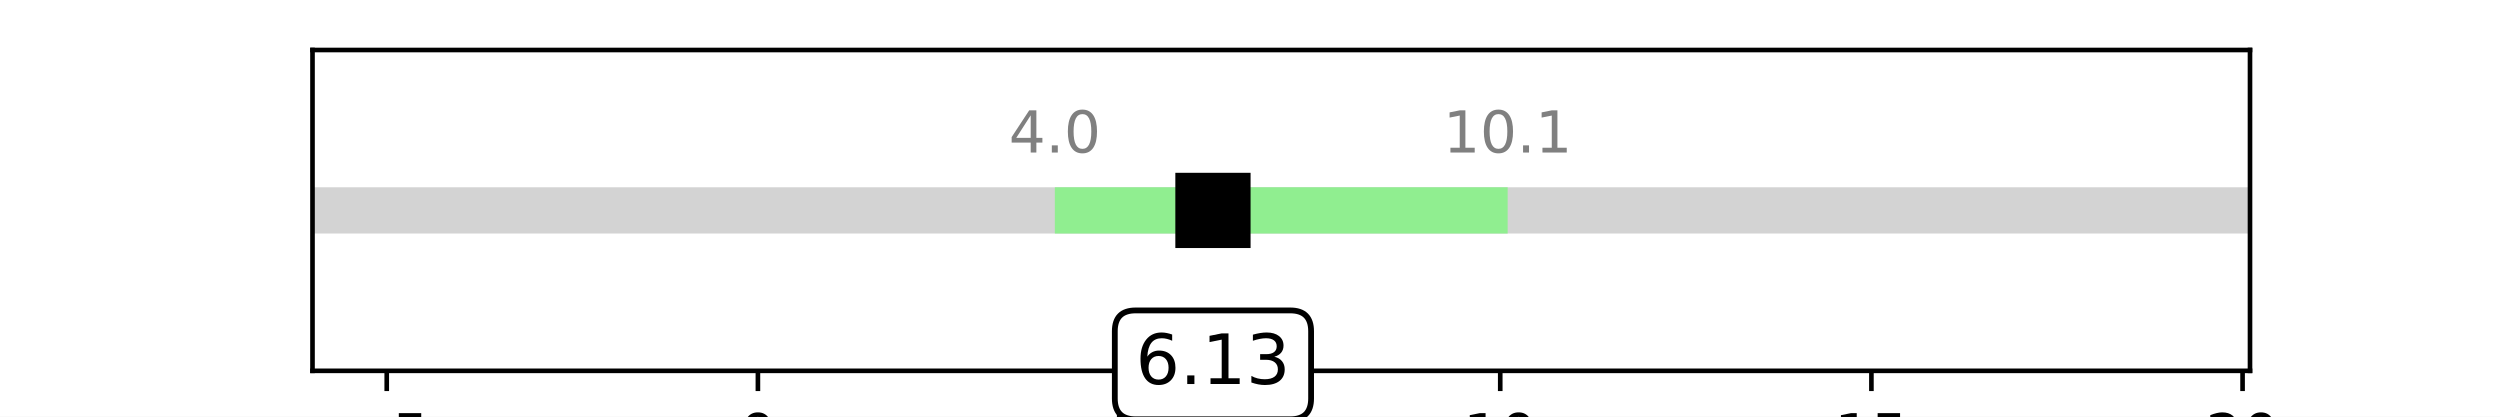
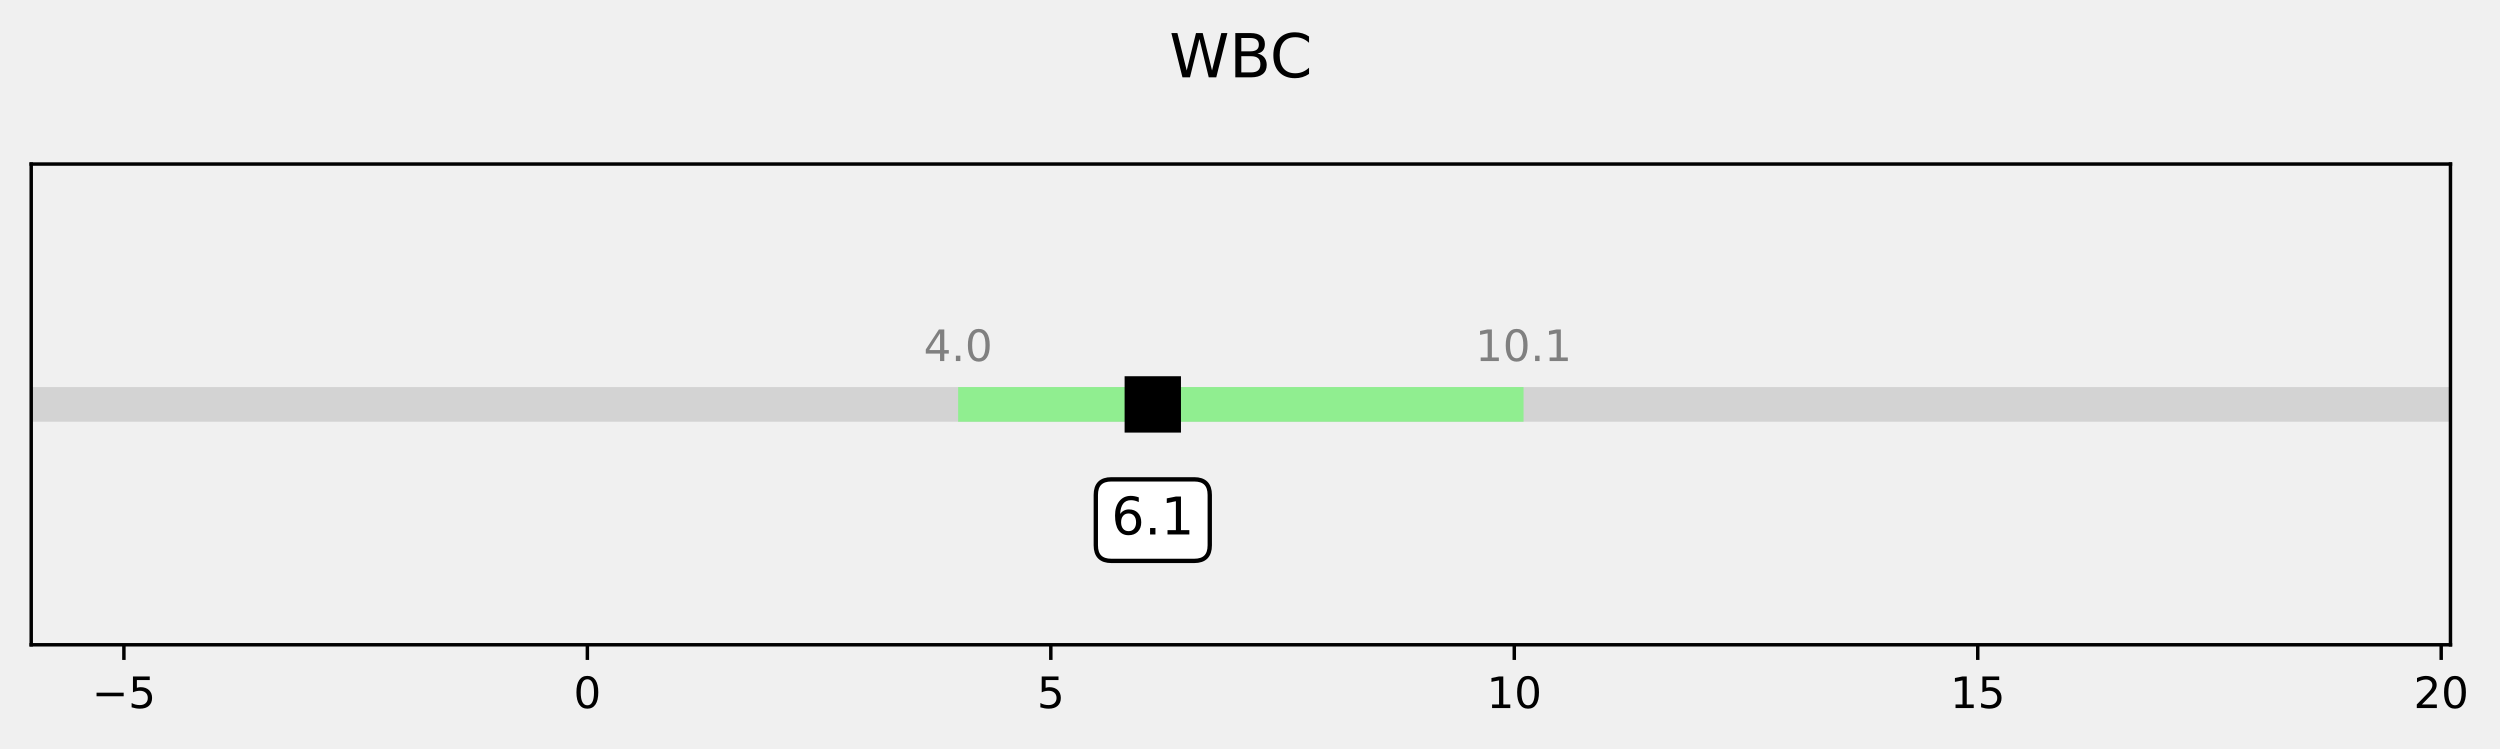
- <svg xmlns="http://www.w3.org/2000/svg" xmlns:xlink="http://www.w3.org/1999/xlink" width="432pt" height="72pt" viewBox="0 0 432 72" version="1.1">
+ <svg xmlns="http://www.w3.org/2000/svg" xmlns:xlink="http://www.w3.org/1999/xlink" width="576.625pt" height="172.596pt" viewBox="0 0 576.625 172.596" version="1.1">
  <defs>
    <style type="text/css">*{stroke-linejoin: round; stroke-linecap: butt}</style>
  </defs>
  <g id="figure_1">
    <g id="patch_1">
-       <path d="M 0 72  L 432 72  L 432 0  L 0 0  z " style="fill: #ffffff" />
+       <path d="M 0 172.596  L 576.625 172.596  L 576.625 0  L 0 0  L 0 172.596  z " style="fill: none" />
    </g>
    <g id="axes_1">
      <g id="patch_2">
-         <path d="M 54 64.08  L 388.8 64.08  L 388.8 8.64  L 54 8.64  z " style="fill: #ffffff" />
+         <path d="M 7.2 148.718  L 565.2 148.718  L 565.2 37.838  L 7.2 37.838  L 7.2 148.718  z " style="fill: none" />
      </g>
      <g id="matplotlib.axis_1">
        <g id="xtick_1">
          <g id="line2d_1">
            <defs>
-               <path id="mee16e18b96" d="M 0 0  L 0 3.5  " style="stroke: #000000; stroke-width: 0.8" />
+               <path id="ma4a80946ad" d="M 0 0  L 0 3.5  " style="stroke: #000000; stroke-width: 0.8" />
            </defs>
            <g>
-               <use xlink:href="#mee16e18b96" x="66.828" y="64.08" style="stroke: #000000; stroke-width: 0.8" />
+               <use xlink:href="#ma4a80946ad" x="28.579" y="148.718" style="stroke: #000000; stroke-width: 0.8" />
            </g>
          </g>
          <g id="text_1">
-             <g transform="translate(59.45649 78.67844) scale(0.1 -0.1)">
+             <g transform="translate(21.20822 163.3162) scale(0.1 -0.1)">
              <defs>
                <path id="DejaVuSans-2212" d="M 678 2272  L 4684 2272  L 4684 1741  L 678 1741  L 678 2272  z " transform="scale(0.015625)" />
                <path id="DejaVuSans-35" d="M 691 4666  L 3169 4666  L 3169 4134  L 1269 4134  L 1269 2991  Q 1406 3038 1543 3061  Q 1681 3084 1819 3084  Q 2600 3084 3056 2656  Q 3513 2228 3513 1497  Q 3513 744 3044 326  Q 2575 -91 1722 -91  Q 1428 -91 1123 -41  Q 819 9 494 109  L 494 744  Q 775 591 1075 516  Q 1375 441 1709 441  Q 2250 441 2565 725  Q 2881 1009 2881 1497  Q 2881 1984 2565 2268  Q 2250 2553 1709 2553  Q 1456 2553 1204 2497  Q 953 2441 691 2322  L 691 4666  z " transform="scale(0.015625)" />
              </defs>
              <use xlink:href="#DejaVuSans-2212" />
              <use xlink:href="#DejaVuSans-35" x="83.789" />
            </g>
          </g>
        </g>
        <g id="xtick_2">
          <g id="line2d_2">
            <g>
-               <use xlink:href="#mee16e18b96" x="130.966" y="64.08" style="stroke: #000000; stroke-width: 0.8" />
+               <use xlink:href="#ma4a80946ad" x="135.476" y="148.718" style="stroke: #000000; stroke-width: 0.8" />
            </g>
          </g>
          <g id="text_2">
-             <g transform="translate(127.7843 78.67844) scale(0.1 -0.1)">
+             <g transform="translate(132.2946 163.3162) scale(0.1 -0.1)">
              <defs>
                <path id="DejaVuSans-30" d="M 2034 4250  Q 1547 4250 1301 3770  Q 1056 3291 1056 2328  Q 1056 1369 1301 889  Q 1547 409 2034 409  Q 2525 409 2770 889  Q 3016 1369 3016 2328  Q 3016 3291 2770 3770  Q 2525 4250 2034 4250  z M 2034 4750  Q 2819 4750 3233 4129  Q 3647 3509 3647 2328  Q 3647 1150 3233 529  Q 2819 -91 2034 -91  Q 1250 -91 836 529  Q 422 1150 422 2328  Q 422 3509 836 4129  Q 1250 4750 2034 4750  z " transform="scale(0.015625)" />
              </defs>
              <use xlink:href="#DejaVuSans-30" />
            </g>
          </g>
        </g>
        <g id="xtick_3">
          <g id="line2d_3">
            <g>
-               <use xlink:href="#mee16e18b96" x="195.103" y="64.08" style="stroke: #000000; stroke-width: 0.8" />
+               <use xlink:href="#ma4a80946ad" x="242.372" y="148.718" style="stroke: #000000; stroke-width: 0.8" />
            </g>
          </g>
          <g id="text_3">
-             <g transform="translate(191.9222 78.67844) scale(0.1 -0.1)">
+             <g transform="translate(239.1912 163.3162) scale(0.1 -0.1)">
              <use xlink:href="#DejaVuSans-35" />
            </g>
          </g>
        </g>
        <g id="xtick_4">
          <g id="line2d_4">
            <g>
-               <use xlink:href="#mee16e18b96" x="259.241" y="64.08" style="stroke: #000000; stroke-width: 0.8" />
+               <use xlink:href="#ma4a80946ad" x="349.269" y="148.718" style="stroke: #000000; stroke-width: 0.8" />
            </g>
          </g>
          <g id="text_4">
-             <g transform="translate(252.8789 78.67844) scale(0.1 -0.1)">
+             <g transform="translate(342.9065 163.3162) scale(0.1 -0.1)">
              <defs>
                <path id="DejaVuSans-31" d="M 794 531  L 1825 531  L 1825 4091  L 703 3866  L 703 4441  L 1819 4666  L 2450 4666  L 2450 531  L 3481 531  L 3481 0  L 794 0  L 794 531  z " transform="scale(0.015625)" />
              </defs>
              <use xlink:href="#DejaVuSans-31" />
              <use xlink:href="#DejaVuSans-30" x="63.623" />
            </g>
          </g>
        </g>
        <g id="xtick_5">
          <g id="line2d_5">
            <g>
-               <use xlink:href="#mee16e18b96" x="323.379" y="64.08" style="stroke: #000000; stroke-width: 0.8" />
+               <use xlink:href="#ma4a80946ad" x="456.166" y="148.718" style="stroke: #000000; stroke-width: 0.8" />
            </g>
          </g>
          <g id="text_5">
-             <g transform="translate(317.0168 78.67844) scale(0.1 -0.1)">
+             <g transform="translate(449.803 163.3162) scale(0.1 -0.1)">
              <use xlink:href="#DejaVuSans-31" />
              <use xlink:href="#DejaVuSans-35" x="63.623" />
            </g>
          </g>
        </g>
        <g id="xtick_6">
          <g id="line2d_6">
            <g>
-               <use xlink:href="#mee16e18b96" x="387.517" y="64.08" style="stroke: #000000; stroke-width: 0.8" />
+               <use xlink:href="#ma4a80946ad" x="563.062" y="148.718" style="stroke: #000000; stroke-width: 0.8" />
            </g>
          </g>
          <g id="text_6">
-             <g transform="translate(381.1547 78.67844) scale(0.1 -0.1)">
+             <g transform="translate(556.6996 163.3162) scale(0.1 -0.1)">
              <defs>
                <path id="DejaVuSans-32" d="M 1228 531  L 3431 531  L 3431 0  L 469 0  L 469 531  Q 828 903 1448 1529  Q 2069 2156 2228 2338  Q 2531 2678 2651 2914  Q 2772 3150 2772 3378  Q 2772 3750 2511 3984  Q 2250 4219 1831 4219  Q 1534 4219 1204 4116  Q 875 4013 500 3803  L 500 4441  Q 881 4594 1212 4672  Q 1544 4750 1819 4750  Q 2544 4750 2975 4387  Q 3406 4025 3406 3419  Q 3406 3131 3298 2873  Q 3191 2616 2906 2266  Q 2828 2175 2409 1742  Q 1991 1309 1228 531  z " transform="scale(0.015625)" />
              </defs>
              <use xlink:href="#DejaVuSans-32" />
              <use xlink:href="#DejaVuSans-30" x="63.623" />
            </g>
          </g>
        </g>
      </g>
      <g id="matplotlib.axis_2" />
      <g id="LineCollection_1">
-         <path d="M 54 36.36  L 388.8 36.36  " clip-path="url(#p5c5e235af0)" style="fill: none; stroke: #d3d3d3; stroke-width: 8" />
+         <path d="M 7.2 93.278  L 565.2 93.278  " clip-path="url(#p7d71ae8353)" style="fill: none; stroke: #d3d3d3; stroke-width: 8" />
      </g>
      <g id="LineCollection_2">
-         <path d="M 182.276 36.36  L 260.524 36.36  " clip-path="url(#p5c5e235af0)" style="fill: none; stroke: #90ee90; stroke-width: 8" />
+         <path d="M 220.993 93.278  L 351.407 93.278  " clip-path="url(#p7d71ae8353)" style="fill: none; stroke: #90ee90; stroke-width: 8" />
      </g>
      <g id="line2d_7">
        <defs>
-           <path id="mf2eafb3bc3" d="M -6 6  L 6 6  L 6 -6  L -6 -6  z " style="stroke: #000000; stroke-linejoin: miter" />
+           <path id="m1b0e44bfa5" d="M -6 6  L 6 6  L 6 -6  L -6 -6  z " style="stroke: #000000; stroke-linejoin: miter" />
        </defs>
-         <g clip-path="url(#p5c5e235af0)">
-           <use xlink:href="#mf2eafb3bc3" x="209.599" y="36.36" style="stroke: #000000; stroke-linejoin: miter" />
+         <g clip-path="url(#p7d71ae8353)">
+           <use xlink:href="#m1b0e44bfa5" x="265.89" y="93.278" style="stroke: #000000; stroke-linejoin: miter" />
        </g>
      </g>
      <g id="patch_3">
-         <path d="M 54 64.08  L 54 8.64  " style="fill: none; stroke: #000000; stroke-width: 0.8; stroke-linejoin: miter; stroke-linecap: square" />
+         <path d="M 7.2 148.718  L 7.2 37.838  " style="fill: none; stroke: #000000; stroke-width: 0.8; stroke-linejoin: miter; stroke-linecap: square" />
      </g>
      <g id="patch_4">
-         <path d="M 388.8 64.08  L 388.8 8.64  " style="fill: none; stroke: #000000; stroke-width: 0.8; stroke-linejoin: miter; stroke-linecap: square" />
+         <path d="M 565.2 148.718  L 565.2 37.838  " style="fill: none; stroke: #000000; stroke-width: 0.8; stroke-linejoin: miter; stroke-linecap: square" />
      </g>
      <g id="patch_5">
-         <path d="M 54 64.08  L 388.8 64.08  " style="fill: none; stroke: #000000; stroke-width: 0.8; stroke-linejoin: miter; stroke-linecap: square" />
+         <path d="M 7.2 148.718  L 565.2 148.718  " style="fill: none; stroke: #000000; stroke-width: 0.8; stroke-linejoin: miter; stroke-linecap: square" />
      </g>
      <g id="patch_6">
-         <path d="M 54 8.64  L 388.8 8.64  " style="fill: none; stroke: #000000; stroke-width: 0.8; stroke-linejoin: miter; stroke-linecap: square" />
+         <path d="M 7.2 37.838  L 565.2 37.838  " style="fill: none; stroke: #000000; stroke-width: 0.8; stroke-linejoin: miter; stroke-linecap: square" />
      </g>
      <g id="text_7">
        <g id="patch_7">
-           <path d="M 196.239 72.456  L 222.958 72.456  Q 226.558 72.456 226.558 68.856  L 226.558 57.242  Q 226.558 53.642 222.958 53.642  L 196.239 53.642  Q 192.639 53.642 192.639 57.242  L 192.639 68.856  Q 192.639 72.456 196.239 72.456  z " style="fill: #ffffff; stroke: #000000; stroke-linejoin: miter" />
+           <path d="M 256.348 129.373  L 275.432 129.373  Q 279.032 129.373 279.032 125.773  L 279.032 114.16  Q 279.032 110.56 275.432 110.56  L 256.348 110.56  Q 252.748 110.56 252.748 114.16  L 252.748 125.773  Q 252.748 129.373 256.348 129.373  z " style="fill: #ffffff; stroke: #000000; stroke-linejoin: miter" />
        </g>
-         <g transform="translate(196.2392 66.36) scale(0.12 -0.12)">
+         <g transform="translate(256.3478 123.2778) scale(0.12 -0.12)">
          <defs>
            <path id="DejaVuSans-36" d="M 2113 2584  Q 1688 2584 1439 2293  Q 1191 2003 1191 1497  Q 1191 994 1439 701  Q 1688 409 2113 409  Q 2538 409 2786 701  Q 3034 994 3034 1497  Q 3034 2003 2786 2293  Q 2538 2584 2113 2584  z M 3366 4563  L 3366 3988  Q 3128 4100 2886 4159  Q 2644 4219 2406 4219  Q 1781 4219 1451 3797  Q 1122 3375 1075 2522  Q 1259 2794 1537 2939  Q 1816 3084 2150 3084  Q 2853 3084 3261 2657  Q 3669 2231 3669 1497  Q 3669 778 3244 343  Q 2819 -91 2113 -91  Q 1303 -91 875 529  Q 447 1150 447 2328  Q 447 3434 972 4092  Q 1497 4750 2381 4750  Q 2619 4750 2861 4703  Q 3103 4656 3366 4563  z " transform="scale(0.015625)" />
            <path id="DejaVuSans-2e" d="M 684 794  L 1344 794  L 1344 0  L 684 0  L 684 794  z " transform="scale(0.015625)" />
-             <path id="DejaVuSans-33" d="M 2597 2516  Q 3050 2419 3304 2112  Q 3559 1806 3559 1356  Q 3559 666 3084 287  Q 2609 -91 1734 -91  Q 1441 -91 1130 -33  Q 819 25 488 141  L 488 750  Q 750 597 1062 519  Q 1375 441 1716 441  Q 2309 441 2620 675  Q 2931 909 2931 1356  Q 2931 1769 2642 2001  Q 2353 2234 1838 2234  L 1294 2234  L 1294 2753  L 1863 2753  Q 2328 2753 2575 2939  Q 2822 3125 2822 3475  Q 2822 3834 2567 4026  Q 2313 4219 1838 4219  Q 1578 4219 1281 4162  Q 984 4106 628 3988  L 628 4550  Q 988 4650 1302 4700  Q 1616 4750 1894 4750  Q 2613 4750 3031 4423  Q 3450 4097 3450 3541  Q 3450 3153 3228 2886  Q 3006 2619 2597 2516  z " transform="scale(0.015625)" />
          </defs>
          <use xlink:href="#DejaVuSans-36" />
          <use xlink:href="#DejaVuSans-2e" x="63.623" />
          <use xlink:href="#DejaVuSans-31" x="95.41" />
-           <use xlink:href="#DejaVuSans-33" x="159.033" />
        </g>
      </g>
      <g id="text_8">
-         <g style="fill: #808080" transform="translate(174.3243 26.36) scale(0.1 -0.1)">
+         <g style="fill: #808080" transform="translate(213.0415 83.27781) scale(0.1 -0.1)">
          <defs>
            <path id="DejaVuSans-34" d="M 2419 4116  L 825 1625  L 2419 1625  L 2419 4116  z M 2253 4666  L 3047 4666  L 3047 1625  L 3713 1625  L 3713 1100  L 3047 1100  L 3047 0  L 2419 0  L 2419 1100  L 313 1100  L 313 1709  L 2253 4666  z " transform="scale(0.015625)" />
          </defs>
          <use xlink:href="#DejaVuSans-34" />
          <use xlink:href="#DejaVuSans-2e" x="63.623" />
          <use xlink:href="#DejaVuSans-30" x="95.41" />
        </g>
      </g>
      <g id="text_9">
-         <g style="fill: #808080" transform="translate(249.3913 26.36) scale(0.1 -0.1)">
+         <g style="fill: #808080" transform="translate(340.2741 83.27781) scale(0.1 -0.1)">
          <use xlink:href="#DejaVuSans-31" />
          <use xlink:href="#DejaVuSans-30" x="63.623" />
          <use xlink:href="#DejaVuSans-2e" x="127.246" />
          <use xlink:href="#DejaVuSans-31" x="159.033" />
        </g>
      </g>
      <g id="text_10">
-         <g transform="translate(204.9106 -11.36) scale(0.14 -0.14)">
+         <g transform="translate(269.7106 17.83781) scale(0.14 -0.14)">
          <defs>
            <path id="DejaVuSans-57" d="M 213 4666  L 850 4666  L 1831 722  L 2809 4666  L 3519 4666  L 4500 722  L 5478 4666  L 6119 4666  L 4947 0  L 4153 0  L 3169 4050  L 2175 0  L 1381 0  L 213 4666  z " transform="scale(0.015625)" />
            <path id="DejaVuSans-42" d="M 1259 2228  L 1259 519  L 2272 519  Q 2781 519 3026 730  Q 3272 941 3272 1375  Q 3272 1813 3026 2020  Q 2781 2228 2272 2228  L 1259 2228  z M 1259 4147  L 1259 2741  L 2194 2741  Q 2656 2741 2882 2914  Q 3109 3088 3109 3444  Q 3109 3797 2882 3972  Q 2656 4147 2194 4147  L 1259 4147  z M 628 4666  L 2241 4666  Q 2963 4666 3353 4366  Q 3744 4066 3744 3513  Q 3744 3084 3544 2831  Q 3344 2578 2956 2516  Q 3422 2416 3680 2098  Q 3938 1781 3938 1306  Q 3938 681 3513 340  Q 3088 0 2303 0  L 628 0  L 628 4666  z " transform="scale(0.015625)" />
            <path id="DejaVuSans-43" d="M 4122 4306  L 4122 3641  Q 3803 3938 3442 4084  Q 3081 4231 2675 4231  Q 1875 4231 1450 3742  Q 1025 3253 1025 2328  Q 1025 1406 1450 917  Q 1875 428 2675 428  Q 3081 428 3442 575  Q 3803 722 4122 1019  L 4122 359  Q 3791 134 3420 21  Q 3050 -91 2638 -91  Q 1578 -91 968 557  Q 359 1206 359 2328  Q 359 3453 968 4101  Q 1578 4750 2638 4750  Q 3056 4750 3426 4639  Q 3797 4528 4122 4306  z " transform="scale(0.015625)" />
          </defs>
          <use xlink:href="#DejaVuSans-57" />
          <use xlink:href="#DejaVuSans-42" x="98.877" />
          <use xlink:href="#DejaVuSans-43" x="165.73" />
        </g>
      </g>
    </g>
  </g>
  <defs>
-     <clipPath id="p5c5e235af0">
-       <rect x="54" y="8.64" width="334.8" height="55.44" />
+     <clipPath id="p7d71ae8353">
+       <rect x="7.2" y="37.838" width="558" height="110.88" />
    </clipPath>
  </defs>
</svg>
